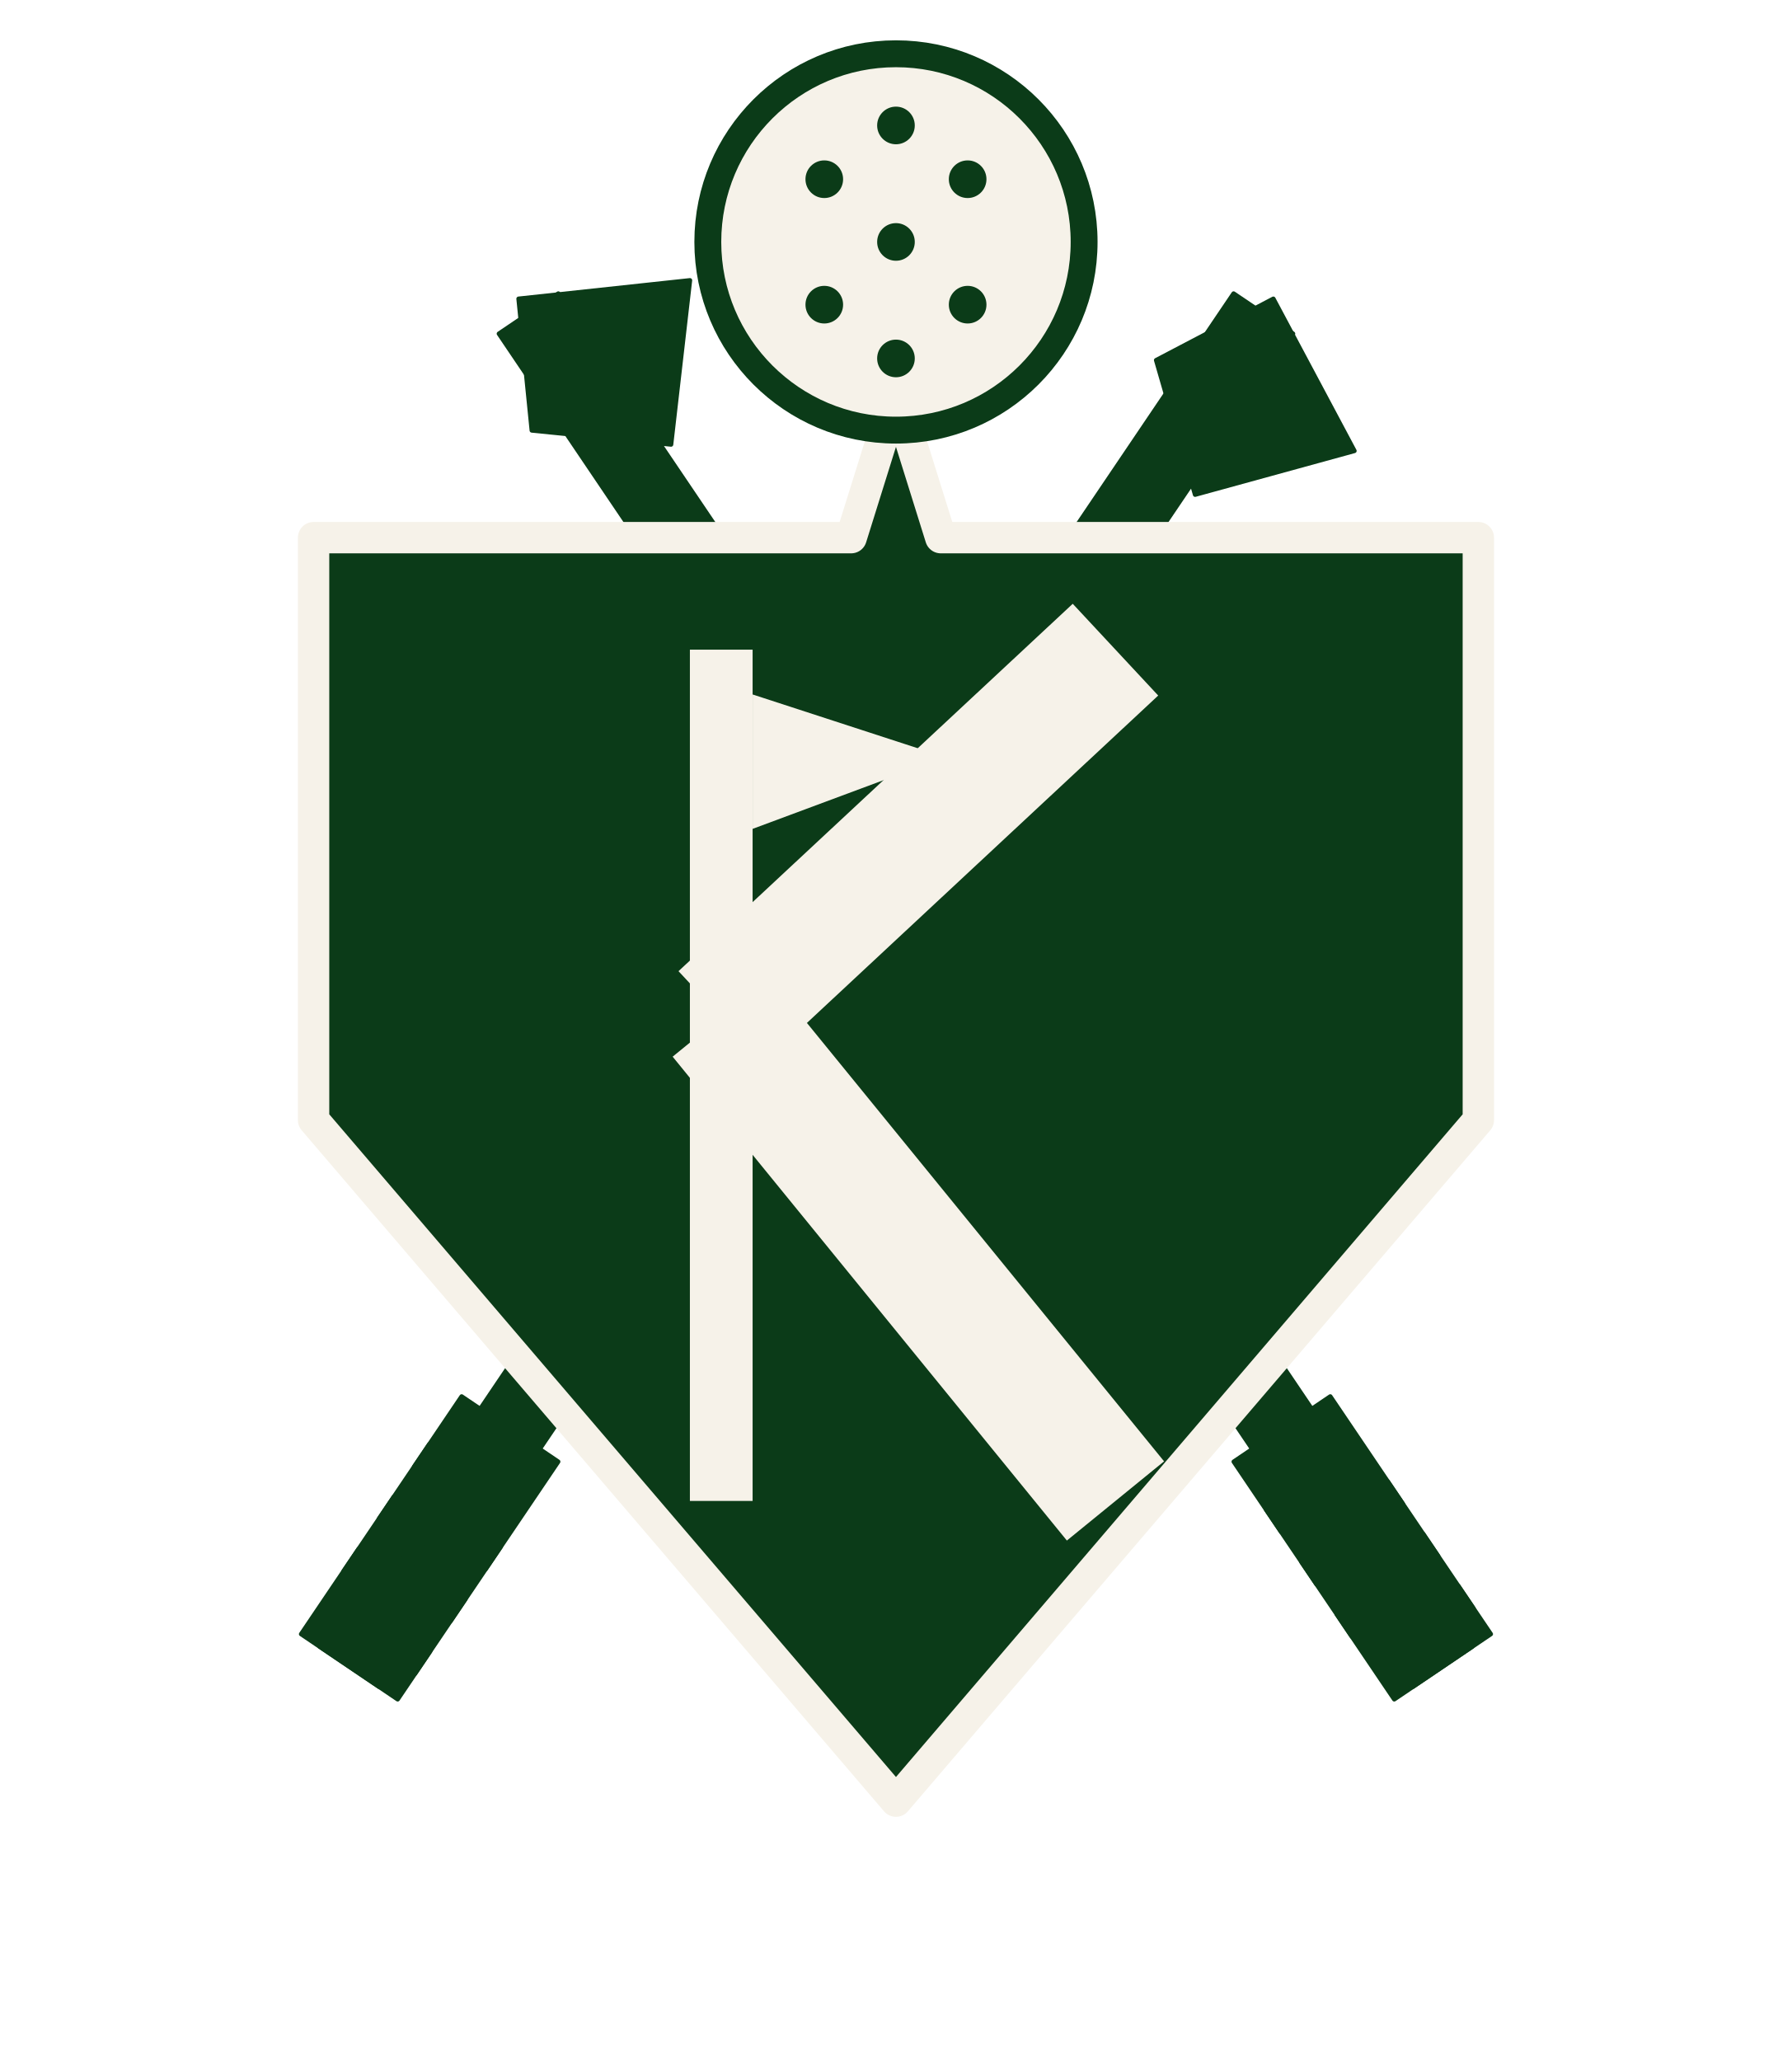
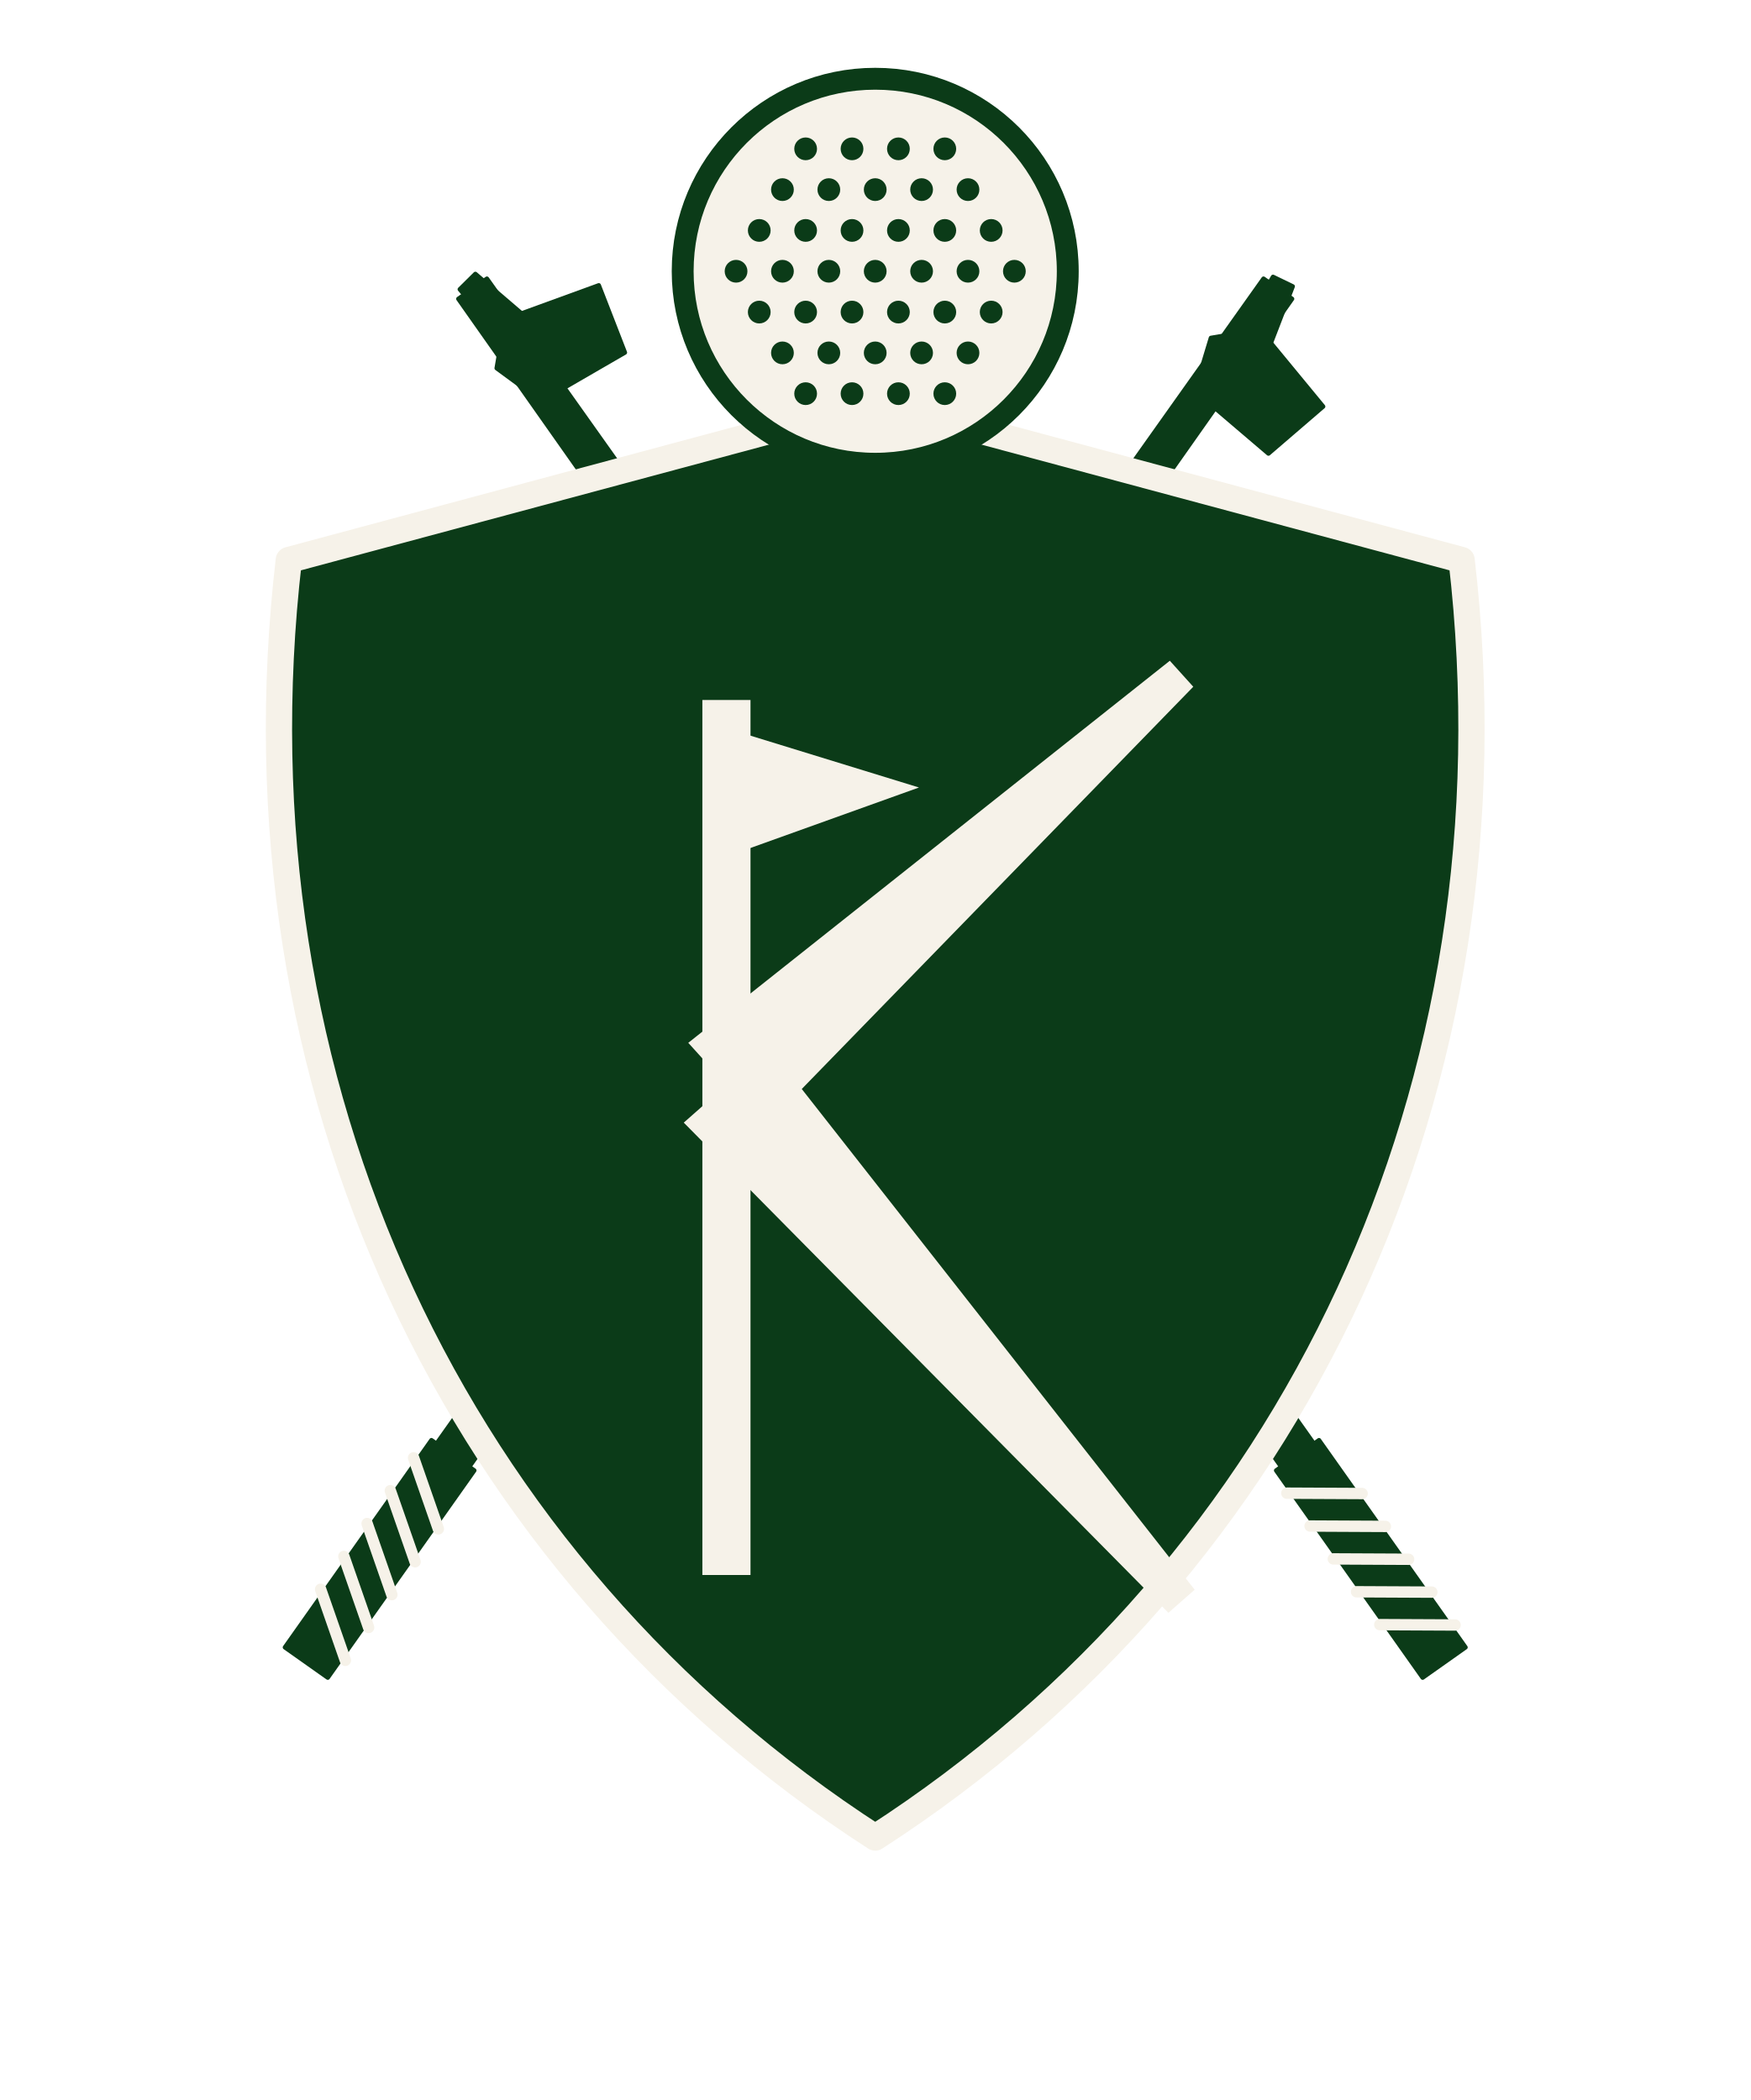
- <svg xmlns="http://www.w3.org/2000/svg" viewBox="0 0 400 460">
+ <svg xmlns="http://www.w3.org/2000/svg" viewBox="0 0 400 480">
  <g fill="#0B3B18" stroke="#0B3B18" stroke-width="1" stroke-linejoin="round">
-     <g transform="translate(118,70) rotate(-34.04)">
-       <polygon points="0.00,-4.00 34.00,14.00 10.00,42.00 -14.00,22.00" />
-       <polygon points="-8.00,0.00 -8.00,364.44 8.00,364.44 8.00,0.00" />
-       <polygon points="-13.00,300.44 -13.00,364.44 13.00,364.44 13.00,300.44" />
-       <polygon points="-13.00,313.36 13.00,323.36 13.00,329.36 -13.00,319.36" />
-       <polygon points="-13.00,327.44 13.00,337.44 13.00,343.44 -13.00,333.44" />
-       <polygon points="-13.00,341.52 13.00,351.52 13.00,357.52 -13.00,347.52" />
+     <g transform="translate(108,66) rotate(-35.26)">
+       <polygon points="2.00,10.00 24.00,16.00 20.00,32.00 -2.00,30.00 -6.00,18.00" />
+       <polygon points="-2.47,-1.59 -0.95,16.66 6.95,15.34 2.47,-2.41" />
+       <polygon points="-4.00,0.00 -4.60,336.55 4.60,336.55 4.00,0.00" />
+       <polygon points="-6.00,326.55 -6.00,384.55 6.00,384.55 6.00,326.55" />
+       <line x1="-7.0" y1="332.2" x2="7.0" y2="342.2" stroke="#F6F2E9" stroke-width="2.6" stroke-linecap="round" />
+       <line x1="-7.0" y1="341.4" x2="7.0" y2="351.4" stroke="#F6F2E9" stroke-width="2.6" stroke-linecap="round" />
+       <line x1="-7.0" y1="350.6" x2="7.0" y2="360.6" stroke="#F6F2E9" stroke-width="2.6" stroke-linecap="round" />
+       <line x1="-7.0" y1="359.8" x2="7.0" y2="369.8" stroke="#F6F2E9" stroke-width="2.6" stroke-linecap="round" />
+       <line x1="-7.0" y1="369.0" x2="7.0" y2="379.0" stroke="#F6F2E9" stroke-width="2.6" stroke-linecap="round" />
    </g>
-     <g transform="translate(282,70) rotate(34.04)">
-       <polygon points="0.00,-4.00 34.00,14.00 10.00,42.00 -14.00,22.00" />
-       <polygon points="-8.00,0.00 -8.00,364.44 8.00,364.44 8.00,0.00" />
-       <polygon points="-13.00,300.44 -13.00,364.44 13.00,364.44 13.00,300.44" />
-       <polygon points="-13.00,313.36 13.00,323.36 13.00,329.36 -13.00,319.36" />
-       <polygon points="-13.00,327.44 13.00,337.44 13.00,343.44 -13.00,333.44" />
-       <polygon points="-13.00,341.52 13.00,351.52 13.00,357.52 -13.00,347.52" />
+     <g transform="translate(292,66) rotate(35.26)">
+       <polygon points="2.00,10.00 24.00,16.00 20.00,32.00 -2.00,30.00 -6.00,18.00" />
+       <polygon points="-2.47,-1.59 -0.95,16.66 6.95,15.34 2.47,-2.41" />
+       <polygon points="-4.00,0.00 -4.60,336.55 4.60,336.55 4.00,0.00" />
+       <polygon points="-6.00,326.55 -6.00,384.55 6.00,384.55 6.00,326.55" />
+       <line x1="-7.0" y1="332.2" x2="7.0" y2="342.2" stroke="#F6F2E9" stroke-width="2.6" stroke-linecap="round" />
+       <line x1="-7.0" y1="341.4" x2="7.0" y2="351.4" stroke="#F6F2E9" stroke-width="2.6" stroke-linecap="round" />
+       <line x1="-7.0" y1="350.6" x2="7.0" y2="360.6" stroke="#F6F2E9" stroke-width="2.6" stroke-linecap="round" />
+       <line x1="-7.0" y1="359.8" x2="7.0" y2="369.8" stroke="#F6F2E9" stroke-width="2.6" stroke-linecap="round" />
+       <line x1="-7.0" y1="369.0" x2="7.0" y2="379.0" stroke="#F6F2E9" stroke-width="2.6" stroke-linecap="round" />
    </g>
  </g>
-   <g fill="#0B3B18" stroke="#F6F2E9" stroke-width="7" stroke-linejoin="round" stroke-linecap="round">
-     <polygon points="70.00,120.00 190.00,120.00 200.00,88.00 210.00,120.00 330.00,120.00 330.00,250.00 200.00,402.00 70.00,250.00" />
+   <g fill="#0B3B18" stroke="#F6F2E9" stroke-width="6" stroke-linejoin="round" stroke-linecap="round">
+     <path d="M66,128 L200,92 L334,128 C 348,248 296,358 200,420 C 104,358 52,248 66,128 Z" />
  </g>
-   <g fill="#F6F2E9" stroke="#0B3B18" stroke-width="6">
-     <circle cx="200" cy="54" r="42" />
+   <g fill="#F6F2E9" stroke="#0B3B18" stroke-width="5">
+     <circle cx="200.00" cy="62.00" r="44.00" />
  </g>
  <g fill="#0B3B18">
-     <circle cx="200" cy="54" r="4.2" />
-     <circle cx="184" cy="40" r="4.2" />
-     <circle cx="216" cy="40" r="4.2" />
-     <circle cx="184" cy="68" r="4.2" />
-     <circle cx="216" cy="68" r="4.2" />
-     <circle cx="200" cy="28" r="4.2" />
-     <circle cx="200" cy="80" r="4.2" />
+     <circle cx="184.10" cy="34.02" r="2.60" />
+     <circle cx="194.70" cy="34.02" r="2.60" />
+     <circle cx="205.30" cy="34.02" r="2.60" />
+     <circle cx="215.90" cy="34.02" r="2.60" />
+     <circle cx="178.80" cy="43.34" r="2.60" />
+     <circle cx="189.40" cy="43.34" r="2.60" />
+     <circle cx="200.00" cy="43.34" r="2.60" />
+     <circle cx="210.60" cy="43.34" r="2.60" />
+     <circle cx="221.20" cy="43.34" r="2.60" />
+     <circle cx="173.50" cy="52.67" r="2.60" />
+     <circle cx="184.10" cy="52.67" r="2.60" />
+     <circle cx="194.70" cy="52.67" r="2.60" />
+     <circle cx="205.30" cy="52.67" r="2.60" />
+     <circle cx="215.90" cy="52.67" r="2.60" />
+     <circle cx="226.50" cy="52.67" r="2.60" />
+     <circle cx="168.20" cy="62.00" r="2.60" />
+     <circle cx="178.80" cy="62.00" r="2.60" />
+     <circle cx="189.40" cy="62.00" r="2.60" />
+     <circle cx="200.00" cy="62.00" r="2.60" />
+     <circle cx="210.60" cy="62.00" r="2.60" />
+     <circle cx="221.20" cy="62.00" r="2.60" />
+     <circle cx="231.80" cy="62.00" r="2.60" />
+     <circle cx="173.50" cy="71.33" r="2.60" />
+     <circle cx="184.10" cy="71.33" r="2.60" />
+     <circle cx="194.70" cy="71.33" r="2.60" />
+     <circle cx="205.30" cy="71.33" r="2.60" />
+     <circle cx="215.90" cy="71.33" r="2.60" />
+     <circle cx="226.50" cy="71.33" r="2.60" />
+     <circle cx="178.80" cy="80.66" r="2.60" />
+     <circle cx="189.40" cy="80.66" r="2.60" />
+     <circle cx="200.00" cy="80.66" r="2.60" />
+     <circle cx="210.60" cy="80.66" r="2.60" />
+     <circle cx="221.20" cy="80.66" r="2.60" />
+     <circle cx="184.10" cy="89.98" r="2.60" />
+     <circle cx="194.70" cy="89.98" r="2.60" />
+     <circle cx="205.30" cy="89.98" r="2.60" />
+     <circle cx="215.90" cy="89.98" r="2.60" />
  </g>
  <g fill="#F6F2E9">
-     <g transform="translate(145,145)">
-       <polygon points="9.00,0.00 9.00,190.00 23.00,190.00 23.00,0.00" />
-       <polygon points="23.00,10.00 66.00,24.00 23.00,40.00" />
-       <polygon points="25.54,92.24 113.54,10.24 94.46,-10.24 6.46,71.76" />
-       <polygon points="5.15,90.84 93.15,198.84 114.85,181.16 26.85,73.16" />
+     <g transform="translate(152,160)">
+       <polygon points="8.50,0.00 8.50,200.00 19.50,200.00 19.50,0.00" />
+       <polygon points="19.00,8.00 58.00,20.00 19.00,34.00" />
+       <polygon points="22.72,97.64 120.68,-3.03 115.32,-8.97 5.28,78.36" />
+       <polygon points="4.25,96.60 115.00,208.64 121.00,203.36 23.75,79.40" />
    </g>
  </g>
</svg>
